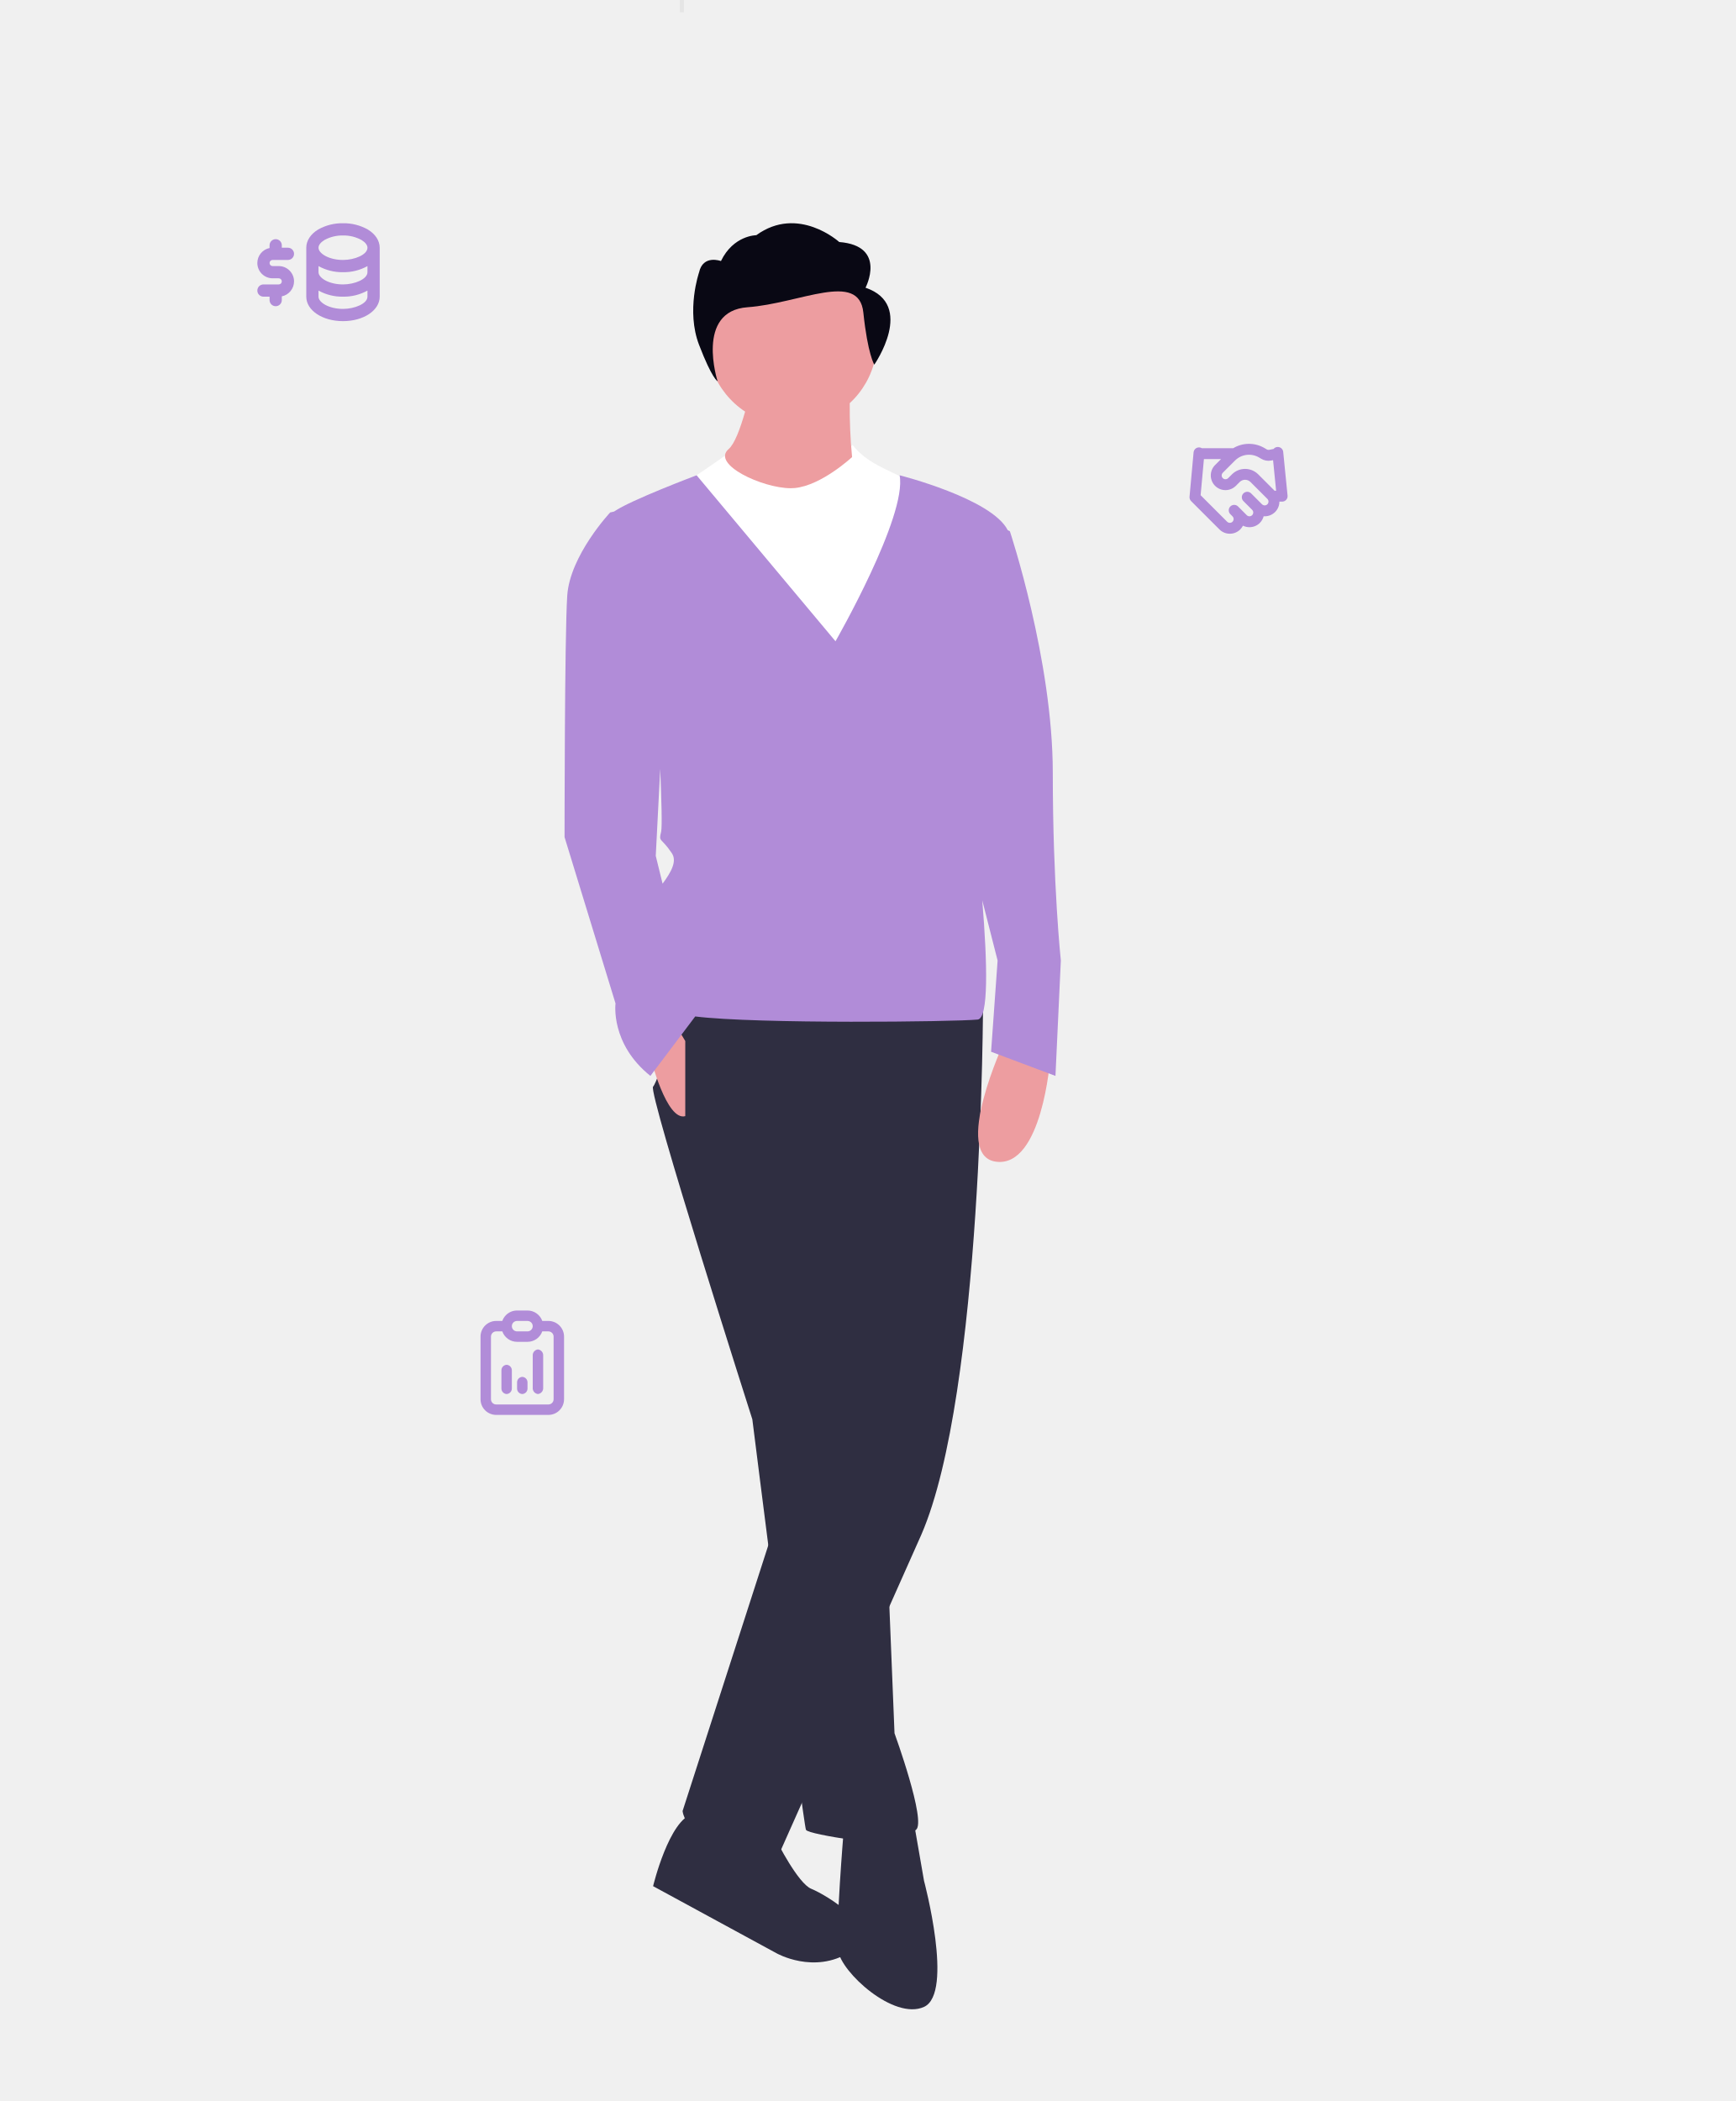
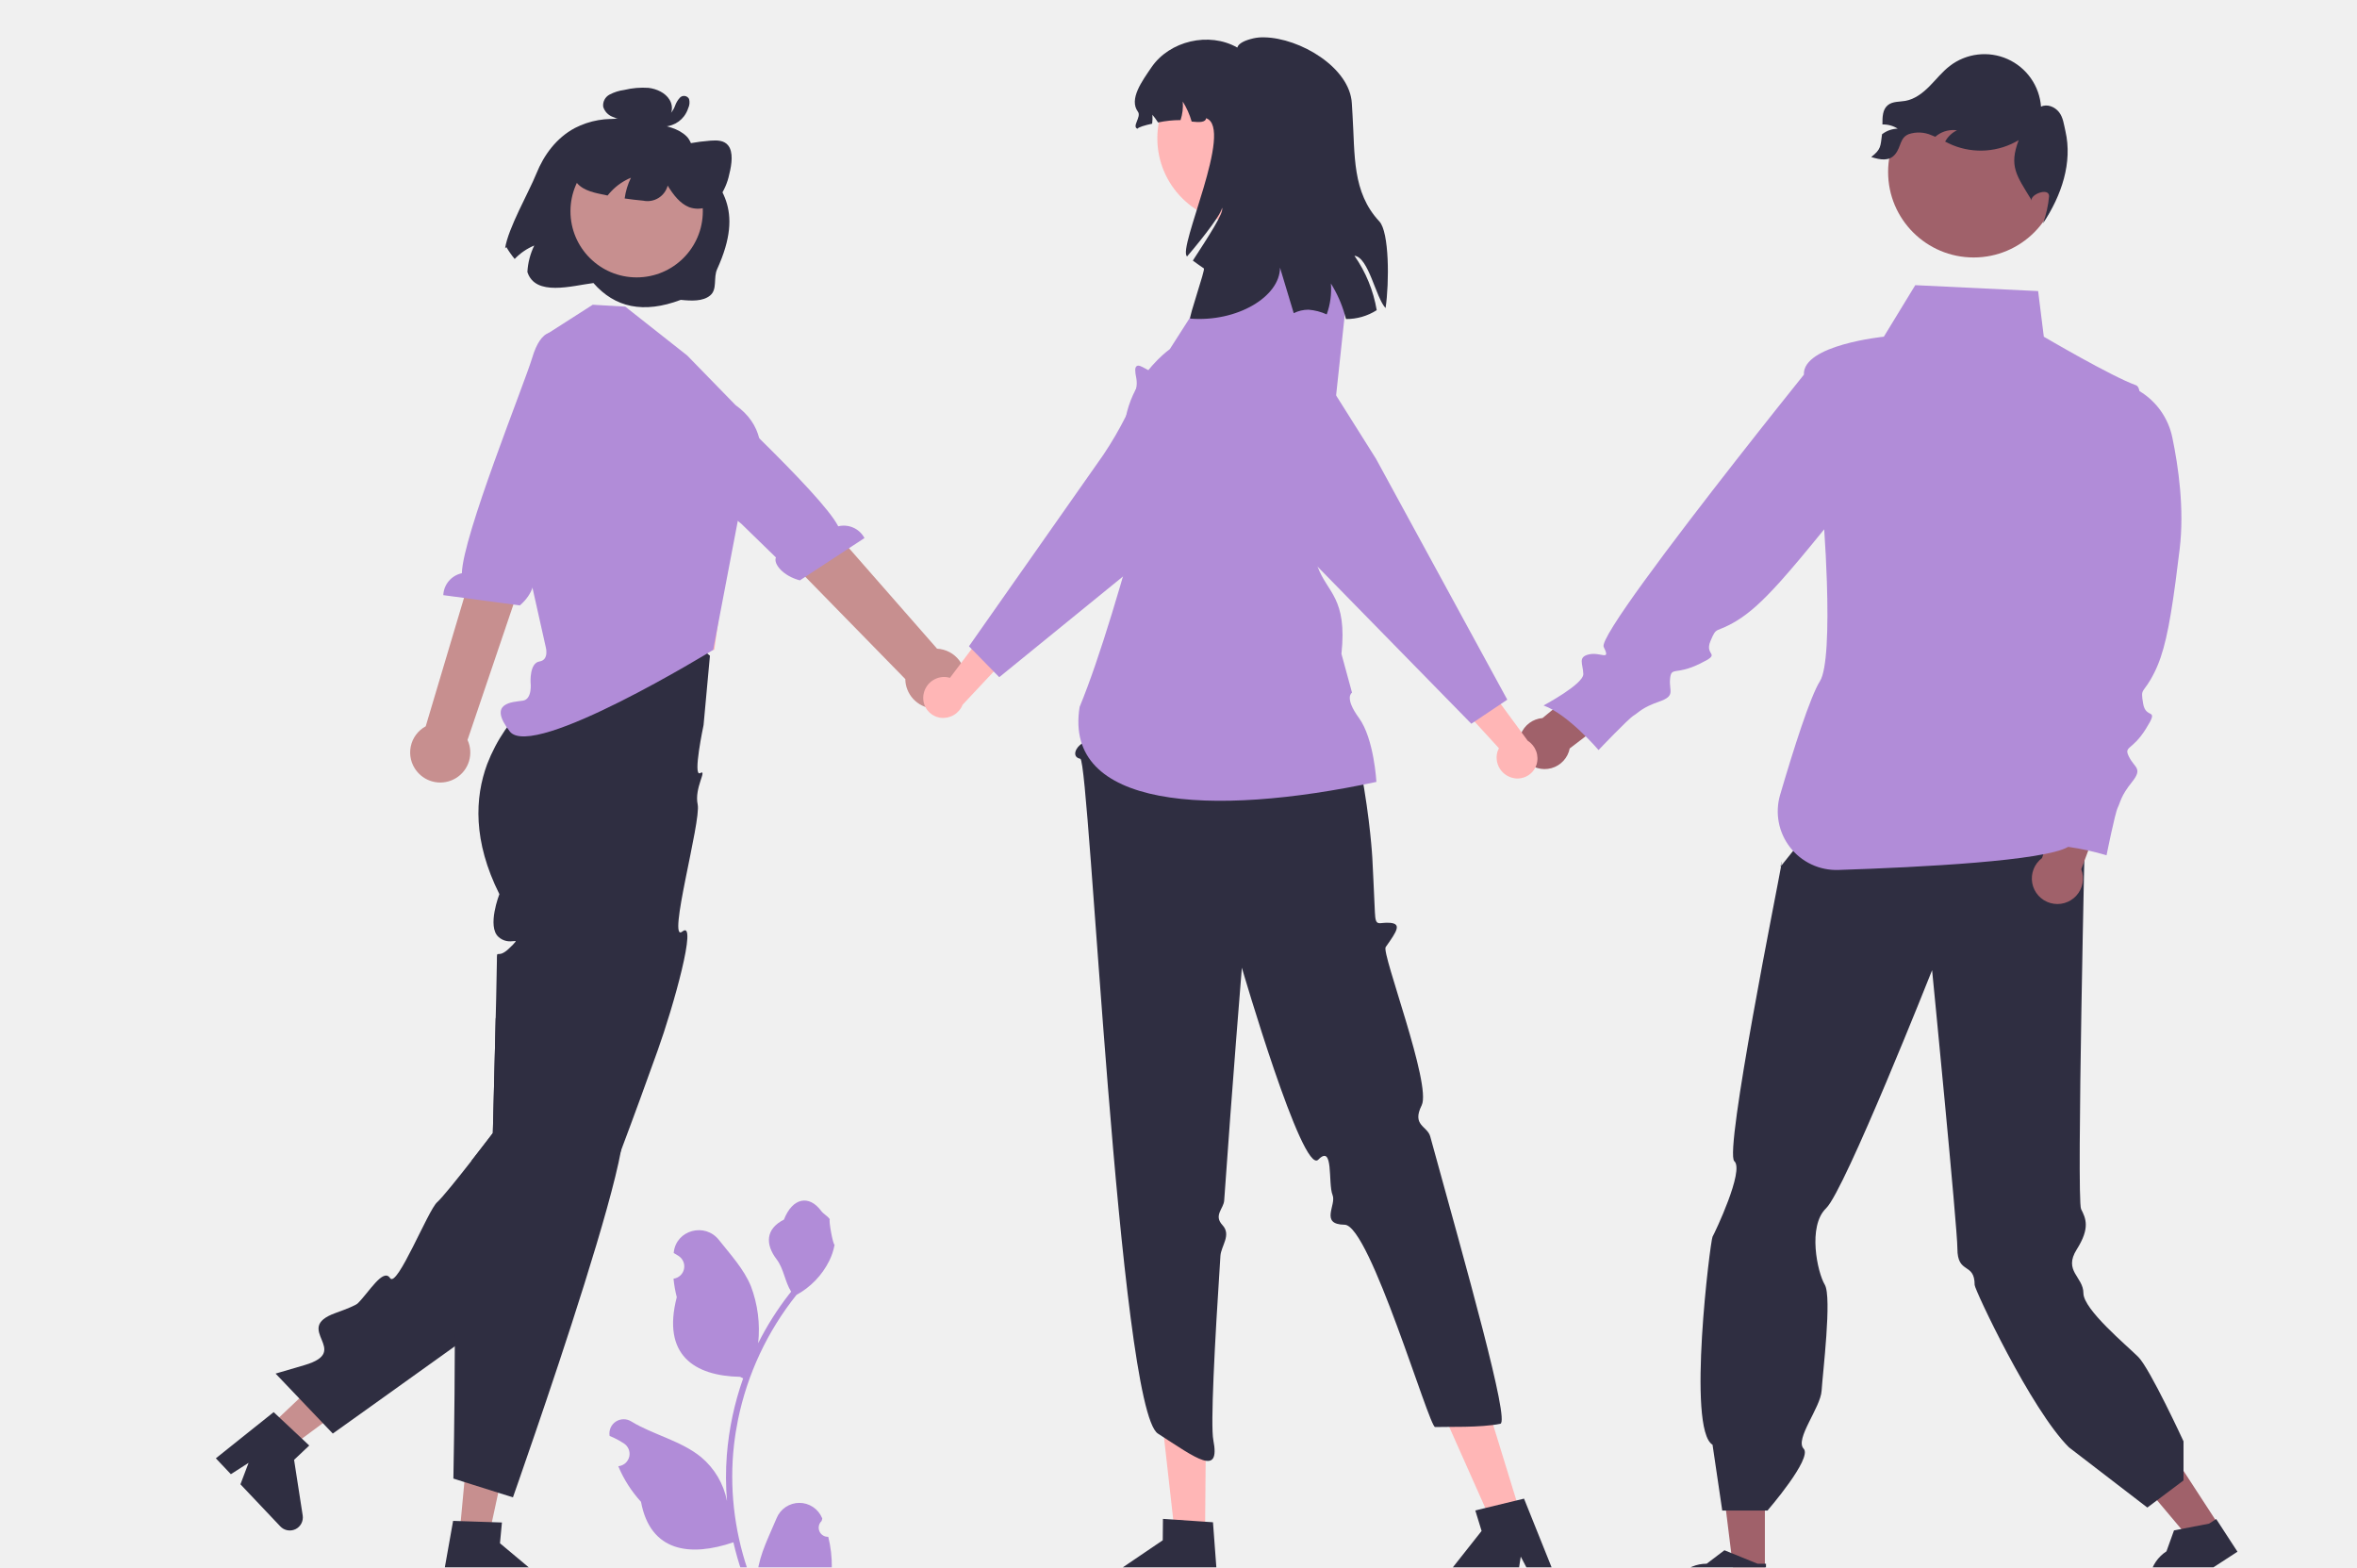
- <svg xmlns="http://www.w3.org/2000/svg" width="661" height="800" viewBox="0 0 661 800" fill="none">
-   <path d="M307.96 181.85L324.707 169.471C330.288 176.486 337.856 178.647 345.763 182.871C359.043 190.022 320.223 263.578 320.223 263.578L257.905 185.936C257.905 185.936 277.726 172.765 284.161 167.6L307.96 181.85Z" fill="white" />
-   <path d="M277.504 170.971C279.656 169.127 281.804 163.585 283.764 156.734C278.143 153.017 273.821 147.639 271.401 141.349C268.98 135.06 268.582 128.172 270.261 121.646C271.94 115.119 275.613 109.279 280.768 104.938C285.923 100.598 292.304 97.973 299.021 97.43C305.738 96.887 312.458 98.453 318.243 101.909C324.028 105.366 328.591 110.54 331.297 116.713C334.002 122.885 334.715 129.747 333.336 136.344C331.957 142.94 328.555 148.942 323.604 153.514C323.541 160.366 323.839 167.216 324.496 174.036C324.496 174.036 312.946 184.805 302.727 185.829C302.227 185.879 301.697 185.903 301.144 185.903C290.41 185.901 270.703 176.799 277.504 170.971Z" fill="#ED9DA0" />
-   <path d="M374.369 381.063C374.369 381.063 374.369 530.217 350.869 584.363L296.723 705.934C296.723 705.934 261.991 703.89 259.947 689.59L300.811 562.911L325.33 488.333L331.46 371.87L374.369 381.063Z" fill="#2F2E41" />
-   <path d="M340.657 385.149L331.462 447.467L337.591 584.367L340.656 659.967C340.656 659.967 352.915 693.681 348.829 696.746L340.656 702.874C340.656 702.874 307.965 698.787 306.942 696.745C305.919 694.703 286.51 540.435 286.51 540.435C286.51 540.435 246.667 415.803 248.71 413.761C250.753 411.719 259.947 381.07 259.947 381.07L340.657 385.149Z" fill="#2F2E41" />
-   <path d="M347.807 692.652L351.894 716.152C351.894 716.152 363.356 758.952 351.894 764.167C340.432 769.382 320.224 750.886 319.203 742.714C318.182 734.542 321.246 697.763 321.246 697.763L347.807 692.652Z" fill="#2F2E41" />
-   <path d="M247.69 402.516C247.69 402.516 253.819 427.035 260.971 424.991V396.391L257.906 391.283L247.69 402.516Z" fill="#ED9DA0" />
-   <path d="M295.706 700.826C295.706 700.826 303.879 717.171 308.987 719.215C314.095 721.259 337.356 734.622 323.687 743.265C310.018 751.908 295.71 743.733 295.71 743.733L248.717 718.193C248.717 718.193 254.846 692.653 264.041 690.609C273.236 688.565 295.706 700.826 295.706 700.826Z" fill="#2F2E41" />
-   <path d="M399.911 403.539C399.911 403.539 396.846 444.403 379.479 442.36C362.112 440.317 382.544 396.387 382.544 396.387L399.911 403.539Z" fill="#ED9DA0" />
-   <path d="M377.433 400.472L379.918 365.737L374.077 342.831C376.066 367.103 376.516 387.798 372.326 388.216C363.62 389.087 288.155 389.957 264.761 387.035L247.691 409.672C232.367 397.412 234.41 382.089 234.41 382.089L215 318.748C215 318.748 215 242.125 216.021 226.8C217.042 211.475 232.367 195.13 232.367 195.13L233.858 194.786C239.951 190.504 265.29 180.972 265.29 180.972L318.182 244.172C318.182 244.172 345.561 196.44 342.6 180.972C342.6 180.972 377.7 189.825 383.778 201.878L384.586 202.278C384.586 202.278 400.932 251.316 400.932 294.225C400.932 337.134 404 365.741 404 365.741L401.951 409.672L377.433 400.472ZM249.733 325.898L252.333 336.481C255.568 332.097 257.923 327.968 255.862 324.881C251.776 318.752 250.754 320.795 251.776 316.708C252.205 314.991 251.913 304.436 251.43 292.771L249.733 325.898Z" fill="#B18CD8" />
-   <path d="M329.618 109.553C329.618 109.553 337.96 93.606 319.608 92.153C319.608 92.153 303.963 77.961 288.016 89.558C288.016 89.558 279.316 89.558 274.561 99.401C274.561 99.401 267.72 96.806 266.216 103.75C266.216 103.75 261.21 118.25 266.216 131.295C271.222 144.34 273.281 145.17 273.281 145.17C273.281 145.17 264.659 118.438 284.681 116.988C304.703 115.538 327.108 103.026 328.781 118.973C330.454 134.92 332.96 138.849 332.96 138.849C332.96 138.849 348.805 116.077 329.618 109.553Z" fill="#090814" />
-   <path d="M116.64 112.963V94.323C116.64 91.644 118.297 89.114 121.183 87.382C124.062 85.765 127.319 84.944 130.62 85.003C133.921 84.944 137.179 85.765 140.057 87.382C142.945 89.114 144.6 91.644 144.6 94.323V112.963C144.6 118.189 138.459 122.283 130.62 122.283C122.781 122.283 116.64 118.189 116.64 112.963ZM121.3 112.963C121.3 115.163 125.286 117.623 130.62 117.623C135.02 117.623 139.94 115.63 139.94 112.963V110.644C137.092 112.224 133.877 113.024 130.62 112.963C127.363 113.024 124.148 112.224 121.3 110.644V112.963ZM121.3 103.643C121.3 105.843 125.286 108.303 130.62 108.303C135.02 108.303 139.94 106.31 139.94 103.643V101.324C137.092 102.904 133.877 103.704 130.62 103.643C127.363 103.704 124.148 102.904 121.3 101.324V103.643ZM123.581 91.378C122.132 92.248 121.3 93.321 121.3 94.323C121.3 96.523 125.286 98.983 130.62 98.983C135.02 98.983 139.94 96.99 139.94 94.323C139.94 93.323 139.108 92.248 137.659 91.378C135.502 90.203 133.076 89.612 130.62 89.663C128.164 89.612 125.738 90.203 123.581 91.378ZM102.66 114.269V112.963H100.33C99.712 112.963 99.119 112.718 98.682 112.281C98.245 111.844 98 111.251 98 110.633C98 110.015 98.245 109.422 98.682 108.985C99.119 108.548 99.712 108.303 100.33 108.303H106.156C106.465 108.303 106.761 108.179 106.979 107.961C107.197 107.742 107.32 107.446 107.32 107.137C107.32 106.828 107.197 106.532 106.979 106.314C106.761 106.095 106.465 105.972 106.156 105.972H103.826C102.281 105.97 100.8 105.356 99.708 104.264C98.616 103.172 98.002 101.691 98 100.146C98.001 98.804 98.466 97.503 99.314 96.463C100.163 95.424 101.345 94.709 102.66 94.439V93.397C102.66 92.779 102.905 92.186 103.342 91.75C103.779 91.313 104.372 91.067 104.99 91.067C105.608 91.067 106.201 91.313 106.638 91.75C107.075 92.186 107.32 92.779 107.32 93.397V94.322H109.65C110.268 94.322 110.86 94.567 111.297 95.004C111.734 95.441 111.98 96.034 111.98 96.652C111.98 97.27 111.734 97.863 111.297 98.3C110.86 98.737 110.268 98.982 109.65 98.982H103.826C103.517 98.982 103.221 99.105 103.002 99.323C102.783 99.541 102.66 99.837 102.66 100.146C102.66 100.455 102.783 100.752 103.002 100.97C103.221 101.189 103.517 101.312 103.826 101.312H106.156C107.7 101.314 109.18 101.928 110.272 103.02C111.364 104.112 111.978 105.592 111.98 107.136C111.978 108.478 111.513 109.779 110.665 110.819C109.816 111.859 108.635 112.574 107.32 112.845V114.268C107.32 114.886 107.075 115.479 106.638 115.916C106.201 116.353 105.608 116.598 104.99 116.598C104.684 116.598 104.381 116.538 104.098 116.421C103.815 116.305 103.558 116.133 103.341 115.917C103.125 115.7 102.953 115.444 102.836 115.161C102.719 114.878 102.658 114.575 102.658 114.269H102.66Z" fill="#B18CD8" />
-   <path d="M188.964 538.757C187.383 538.755 185.867 538.126 184.749 537.008C183.631 535.891 183.002 534.375 183 532.794V508.94C183.002 507.359 183.631 505.843 184.749 504.725C185.867 503.607 187.383 502.978 188.964 502.976H191.29C191.587 502.137 192.068 501.375 192.699 500.747C193.251 500.191 193.908 499.751 194.632 499.451C195.356 499.151 196.133 498.998 196.916 499H200.891C202.124 499.001 203.327 499.384 204.333 500.096C205.34 500.808 206.103 501.814 206.515 502.976H208.843C210.424 502.978 211.94 503.606 213.059 504.725C214.177 505.843 214.806 507.359 214.807 508.94V532.794C214.805 534.375 214.176 535.891 213.058 537.009C211.94 538.127 210.424 538.755 208.843 538.757H188.964ZM186.976 508.941V532.795C186.977 533.322 187.186 533.827 187.559 534.2C187.932 534.573 188.437 534.782 188.964 534.783H208.842C209.369 534.782 209.874 534.573 210.247 534.2C210.619 533.827 210.829 533.322 210.83 532.795V508.941C210.83 508.414 210.62 507.908 210.247 507.536C209.874 507.163 209.369 506.954 208.842 506.953H206.514C206.102 508.115 205.339 509.121 204.333 509.833C203.326 510.545 202.123 510.928 200.89 510.929H196.915C195.682 510.928 194.479 510.545 193.473 509.833C192.466 509.121 191.704 508.115 191.292 506.953H188.963C188.436 506.954 187.931 507.163 187.559 507.536C187.186 507.908 186.977 508.414 186.976 508.941ZM195.509 503.559C195.324 503.743 195.177 503.962 195.078 504.204C194.978 504.445 194.927 504.704 194.928 504.965C194.928 505.492 195.138 505.997 195.511 506.37C195.883 506.743 196.389 506.952 196.916 506.953H200.891C201.418 506.952 201.923 506.743 202.296 506.37C202.669 505.997 202.878 505.492 202.879 504.965C202.878 504.438 202.669 503.933 202.296 503.56C201.923 503.187 201.418 502.977 200.891 502.977H196.916C196.655 502.976 196.396 503.027 196.154 503.127C195.913 503.227 195.693 503.374 195.509 503.559ZM202.879 528.38V516.247C202.827 515.663 203.006 515.082 203.377 514.628C203.749 514.174 204.284 513.885 204.867 513.821C205.45 513.884 205.985 514.174 206.357 514.628C206.729 515.081 206.907 515.663 206.855 516.247V528.379C206.907 528.963 206.729 529.545 206.357 529.999C205.985 530.452 205.45 530.742 204.867 530.806C204.283 530.742 203.749 530.452 203.377 529.999C203.005 529.545 202.826 528.963 202.878 528.379L202.879 528.38ZM196.916 528.629V526.452C196.892 525.9 197.087 525.361 197.459 524.953C197.832 524.544 198.351 524.3 198.903 524.274C199.455 524.3 199.974 524.544 200.347 524.952C200.719 525.361 200.915 525.9 200.891 526.452V528.629C200.915 529.181 200.719 529.72 200.347 530.129C199.974 530.537 199.455 530.781 198.903 530.807C198.351 530.781 197.832 530.537 197.459 530.128C197.087 529.72 196.892 529.181 196.916 528.629ZM190.952 528.579V521.896C190.922 521.338 191.114 520.79 191.487 520.373C191.859 519.955 192.382 519.703 192.94 519.669C193.498 519.702 194.021 519.955 194.393 520.372C194.766 520.79 194.958 521.337 194.928 521.896V528.579C194.958 529.138 194.766 529.685 194.394 530.103C194.021 530.52 193.498 530.774 192.94 530.807C192.382 530.773 191.859 530.52 191.487 530.103C191.114 529.685 190.922 529.138 190.952 528.579Z" fill="#B18CD8" />
-   <path d="M464.399 201.592L453.609 190.802C453.393 190.587 453.228 190.327 453.124 190.041C453.02 189.755 452.981 189.449 453.009 189.146L454.552 172.239C454.576 171.967 454.654 171.703 454.781 171.462C454.907 171.221 455.08 171.007 455.289 170.833C455.499 170.658 455.741 170.527 456.001 170.446C456.261 170.365 456.534 170.337 456.805 170.362C457.125 170.39 457.433 170.493 457.705 170.662H469.644C471.458 169.574 473.532 169 475.647 169C477.761 169 479.836 169.574 481.65 170.662L482.427 171.125L482.437 171.131C482.702 171.29 483.016 171.346 483.32 171.287L485.013 170.946C485.36 170.524 485.861 170.257 486.406 170.204C486.677 170.176 486.951 170.202 487.213 170.28C487.474 170.359 487.718 170.488 487.929 170.66C488.14 170.833 488.316 171.045 488.445 171.285C488.574 171.526 488.655 171.789 488.682 172.061L490.342 188.723C490.371 189.011 490.339 189.303 490.249 189.578C490.158 189.854 490.011 190.107 489.817 190.323C489.622 190.537 489.384 190.709 489.119 190.826C488.855 190.944 488.568 191.005 488.279 191.005H487.232C487.232 191.739 487.088 192.465 486.807 193.144C486.527 193.822 486.115 194.438 485.596 194.957C485.076 195.476 484.459 195.889 483.78 196.169C483.101 196.45 482.373 196.594 481.639 196.593C481.505 196.593 481.372 196.588 481.239 196.579C480.988 197.535 480.487 198.408 479.786 199.106C479.267 199.626 478.65 200.039 477.971 200.319C477.292 200.6 476.564 200.744 475.829 200.742C474.97 200.743 474.122 200.546 473.351 200.167C473.084 200.696 472.735 201.178 472.316 201.595C471.796 202.115 471.179 202.528 470.5 202.808C469.821 203.089 469.094 203.233 468.359 203.231C467.623 203.233 466.894 203.089 466.215 202.807C465.535 202.526 464.918 202.112 464.399 201.592ZM457.231 188.556L467.33 198.656C467.602 198.927 467.97 199.079 468.353 199.079C468.737 199.079 469.105 198.927 469.377 198.656C469.648 198.384 469.8 198.016 469.8 197.633C469.8 197.25 469.648 196.882 469.377 196.611L469.358 196.591L468.547 195.781C468.158 195.391 467.939 194.863 467.939 194.313C467.939 193.763 468.158 193.235 468.547 192.845C468.739 192.653 468.968 192.5 469.22 192.395C469.471 192.291 469.741 192.237 470.014 192.237C470.287 192.237 470.557 192.291 470.808 192.395C471.06 192.5 471.289 192.653 471.482 192.845L474.802 196.166C475.073 196.437 475.441 196.589 475.825 196.589C476.208 196.589 476.576 196.437 476.847 196.166C477.118 195.894 477.27 195.526 477.27 195.143C477.27 194.76 477.118 194.392 476.847 194.121L473.527 190.8C473.334 190.607 473.181 190.378 473.076 190.126C472.972 189.875 472.919 189.605 472.919 189.333C472.919 189.06 472.972 188.79 473.076 188.539C473.181 188.287 473.334 188.058 473.527 187.865C473.719 187.673 473.948 187.52 474.2 187.415C474.451 187.311 474.721 187.257 474.994 187.257C475.267 187.257 475.537 187.311 475.788 187.415C476.04 187.52 476.269 187.673 476.462 187.865L479.762 191.166L479.782 191.185L479.801 191.204L480.613 192.015C480.884 192.286 481.251 192.438 481.635 192.438C482.018 192.438 482.385 192.286 482.657 192.015C482.928 191.743 483.08 191.375 483.08 190.991C483.08 190.608 482.928 190.24 482.657 189.969L476.218 183.529C475.672 182.986 474.934 182.681 474.164 182.681C473.395 182.681 472.657 182.986 472.112 183.529L470.653 184.989C469.603 186.037 468.179 186.626 466.696 186.626C465.212 186.626 463.789 186.037 462.739 184.989C461.69 183.939 461.101 182.515 461.101 181.031C461.101 179.548 461.69 178.124 462.739 177.074L465.007 174.807H458.486L457.231 188.556ZM485.983 186.855L484.824 175.218L484.136 175.356H484.128C482.815 175.616 481.452 175.377 480.305 174.688L479.529 174.224C478.089 173.361 476.403 173.004 474.738 173.209C473.072 173.414 471.523 174.169 470.336 175.354L465.674 180.018C465.539 180.152 465.433 180.311 465.36 180.487C465.288 180.662 465.25 180.85 465.25 181.04C465.25 181.23 465.288 181.418 465.36 181.594C465.433 181.769 465.539 181.928 465.674 182.062C465.945 182.333 466.312 182.486 466.696 182.486C467.079 182.486 467.446 182.333 467.718 182.062L469.18 180.603C470.504 179.283 472.296 178.542 474.165 178.542C476.034 178.542 477.828 179.283 479.152 180.603L485.405 186.856L485.983 186.855Z" fill="#B18CD8" />
-   <path d="M260.469 0H258.916V4.66H260.469V0Z" fill="#E5E5E5" />
+ <svg xmlns="http://www.w3.org/2000/svg" width="188" height="125" viewBox="0 0 188 125" fill="none">
+   <g clip-path="url(#clip0_186_149)">
+     <path d="M176.959 121.606L174.848 122.977L168.547 115.493L171.663 113.469L176.959 121.606Z" fill="#A0616A" />
+     <path d="M178.466 123.758L171.972 127.976L171.919 127.894C171.483 127.224 171.332 126.409 171.497 125.628C171.663 124.846 172.133 124.163 172.803 123.727L173.404 122.058L176.202 121.519L176.769 121.151L178.466 123.758Z" fill="#2F2E41" />
+     <path d="M140.771 125.2L138.253 125.2L137.055 115.494L140.772 115.494L140.771 125.2Z" fill="#A0616A" />
+     <path d="M140.86 127.825L133.115 127.825V127.727C133.115 126.928 133.433 126.162 133.998 125.597C134.563 125.032 135.33 124.715 136.13 124.715L137.545 123.643L140.184 124.715H140.86L140.86 127.825Z" fill="#2F2E41" />
+     <path d="M166.843 65.829L144.256 66.326L142.018 69.121C142.018 69.121 142.211 68.136 142.039 69.218C141.867 70.301 137.509 91.887 138.333 92.611C139.157 93.335 136.771 98.333 136.596 98.638C136.421 98.943 134.532 113.989 136.596 115.226L137.371 120.477H140.978C140.978 120.477 144.591 116.3 143.864 115.543C143.137 114.785 145.217 112.267 145.296 110.917C145.376 109.567 146.135 103.442 145.547 102.46C144.958 101.478 144.163 97.793 145.656 96.364C147.148 94.936 154.109 77.379 154.109 77.379C154.109 77.379 156.132 97.961 156.127 99.577C156.121 101.679 157.503 100.639 157.503 102.484C157.503 102.857 162.001 112.438 165.024 115.433L171.277 120.237L174.162 118.075V114.952C174.162 114.952 171.488 109.158 170.555 108.226C169.622 107.294 166.178 104.441 166.178 103.136C166.178 101.832 164.556 101.377 165.647 99.647C166.738 97.918 166.364 97.172 165.991 96.427C165.618 95.681 166.326 65.134 166.326 65.134L166.843 65.829Z" fill="#2F2E41" />
+     <path d="M157.425 20.535C161.194 20.535 164.25 17.482 164.25 13.717C164.25 9.951 161.194 6.898 157.425 6.898C153.655 6.898 150.6 9.951 150.6 13.717C150.6 17.482 153.655 20.535 157.425 20.535Z" fill="#A0616A" />
+     <path d="M162.877 68.435L164.798 62.658L168.255 63.294L166.007 69.33C166.143 69.684 166.179 70.068 166.108 70.441C166.038 70.814 165.865 71.159 165.609 71.439C165.353 71.719 165.024 71.922 164.659 72.025C164.294 72.128 163.907 72.128 163.542 72.023C163.177 71.919 162.849 71.715 162.594 71.435C162.338 71.154 162.167 70.808 162.098 70.435C162.028 70.062 162.065 69.678 162.203 69.324C162.34 68.971 162.574 68.663 162.877 68.435Z" fill="#A0616A" />
+     <path d="M123.033 57.27L127.74 53.403L130.326 55.782L125.204 59.693C125.131 60.065 124.956 60.409 124.697 60.687C124.439 60.965 124.109 61.165 123.743 61.266C123.377 61.366 122.99 61.363 122.626 61.256C122.262 61.149 121.935 60.943 121.682 60.66C121.429 60.378 121.26 60.03 121.193 59.657C121.127 59.284 121.166 58.899 121.306 58.547C121.447 58.195 121.683 57.889 121.988 57.663C122.293 57.437 122.655 57.301 123.033 57.27Z" fill="#A0616A" />
+     <path d="M149.253 12.524C149.989 12.752 150.698 12.887 151.177 12.284C151.655 11.681 151.53 10.991 152.242 10.7C152.837 10.501 153.485 10.531 154.06 10.785C154.163 10.823 154.264 10.866 154.363 10.909C154.418 10.861 154.473 10.816 154.533 10.773C154.986 10.451 155.544 10.315 156.094 10.393C155.692 10.587 155.362 10.902 155.149 11.294C155.346 11.392 155.546 11.491 155.748 11.575C156.597 11.922 157.515 12.066 158.429 11.997C159.344 11.928 160.23 11.647 161.016 11.176C160.228 13.252 160.841 13.992 161.997 15.887L162.043 15.998C161.928 15.5 163.44 14.926 163.44 15.647C163.374 16.385 163.212 17.112 162.959 17.809C164.443 15.577 165.318 12.966 164.744 10.46C164.621 9.934 164.566 9.37 164.231 8.942C163.897 8.517 163.282 8.267 162.796 8.507C162.736 7.692 162.456 6.909 161.985 6.241C161.515 5.572 160.873 5.044 160.126 4.711C159.379 4.378 158.556 4.254 157.744 4.352C156.932 4.449 156.161 4.764 155.515 5.264C154.913 5.728 154.44 6.336 153.903 6.876C153.367 7.417 152.732 7.909 151.982 8.044C151.506 8.128 150.97 8.077 150.59 8.377C150.15 8.726 150.145 9.338 150.147 9.927C150.578 9.915 151.002 10.031 151.366 10.261C150.921 10.272 150.49 10.423 150.135 10.693C150.128 10.697 150.122 10.702 150.116 10.708C149.986 11.697 150.039 11.906 149.253 12.524Z" fill="#2F2E41" />
+     <path d="M173.266 34.873C173.107 34.113 172.792 33.393 172.342 32.76C171.892 32.126 171.316 31.592 170.649 31.192C170.6 30.937 170.511 30.774 170.376 30.726C168.436 30.037 163.02 26.854 163.02 26.854L162.566 23.215L152.766 22.744L150.259 26.854C150.259 26.854 143.763 27.506 143.883 29.882C142.31 31.842 135.307 40.601 131.11 46.394C129.104 49.162 127.738 51.254 127.914 51.6C128.504 52.767 127.674 51.98 126.746 52.19C125.818 52.401 126.268 52.949 126.289 53.757C126.31 54.565 123.117 56.265 123.117 56.265C125.065 56.961 127.505 59.821 127.505 59.821C127.505 59.821 129.869 57.334 130.298 57.074C130.727 56.814 130.966 56.434 132.323 55.964C133.68 55.493 133.111 55.134 133.209 54.137C133.308 53.139 133.638 53.877 135.544 52.956C137.45 52.036 135.903 52.387 136.43 51.13C136.958 49.872 136.789 50.561 138.505 49.521C139.537 48.896 140.561 47.978 141.987 46.394C142.933 45.342 144.055 43.998 145.475 42.249C145.485 42.237 145.494 42.225 145.503 42.213C145.599 43.631 145.672 45.049 145.716 46.394C145.84 50.215 145.722 53.437 145.165 54.324C144.384 55.569 143.061 59.737 141.986 63.396C141.777 64.106 141.741 64.854 141.878 65.581C142.016 66.307 142.324 66.991 142.778 67.576C143.231 68.16 143.817 68.629 144.487 68.943C145.156 69.258 145.891 69.409 146.631 69.385C153.301 69.165 163.062 68.657 164.964 67.542C165.999 67.689 167.021 67.914 168.023 68.213C168.023 68.213 168.696 64.851 168.92 64.402C169.144 63.954 169.144 63.506 170.042 62.385C170.94 61.264 170.266 61.264 169.818 60.367C169.369 59.47 170.042 59.919 171.164 58.125C172.286 56.332 171.164 57.453 170.94 56.108C170.715 54.763 170.94 55.435 171.837 53.642C172.581 52.156 173.017 50.206 173.527 46.394C173.633 45.605 173.741 44.739 173.857 43.778C174.238 40.605 173.756 37.216 173.266 34.873Z" fill="#B18CD8" />
+     <path d="M66.065 122.57C65.915 122.577 65.767 122.538 65.641 122.458C65.514 122.378 65.415 122.261 65.358 122.123C65.3 121.985 65.286 121.832 65.318 121.686C65.35 121.54 65.426 121.407 65.536 121.306L65.586 121.107C65.579 121.091 65.572 121.075 65.566 121.059C65.415 120.704 65.162 120.4 64.84 120.188C64.517 119.975 64.139 119.862 63.752 119.864C63.366 119.865 62.989 119.981 62.667 120.196C62.346 120.411 62.096 120.716 61.948 121.073C61.357 122.496 60.603 123.922 60.418 125.427C60.336 126.093 60.371 126.767 60.52 127.421C59.13 124.392 58.408 121.101 58.404 117.77C58.404 116.934 58.45 116.098 58.543 115.267C58.62 114.586 58.727 113.91 58.863 113.239C59.608 109.596 61.207 106.182 63.529 103.276C64.653 102.663 65.562 101.721 66.134 100.577C66.341 100.165 66.487 99.726 66.568 99.273C66.441 99.289 66.09 97.36 66.186 97.242C66.009 96.974 65.693 96.841 65.5 96.579C64.54 95.28 63.218 95.507 62.528 97.273C61.053 98.016 61.039 99.25 61.943 100.435C62.519 101.19 62.598 102.211 63.103 103.019C63.051 103.085 62.997 103.149 62.945 103.216C61.995 104.436 61.167 105.746 60.473 107.128C60.642 105.58 60.441 104.014 59.886 102.56C59.323 101.204 58.269 100.062 57.34 98.89C56.225 97.482 53.938 98.096 53.741 99.881C53.739 99.898 53.737 99.916 53.736 99.933C53.873 100.011 54.008 100.093 54.141 100.18C54.306 100.291 54.435 100.449 54.51 100.635C54.584 100.82 54.601 101.023 54.557 101.217C54.514 101.412 54.413 101.589 54.268 101.725C54.122 101.862 53.938 101.951 53.741 101.981L53.721 101.984C53.77 102.481 53.857 102.973 53.981 103.457C52.789 108.059 55.361 109.735 59.033 109.811C59.115 109.852 59.194 109.894 59.275 109.933C58.577 111.907 58.14 113.963 57.974 116.05C57.879 117.281 57.885 118.518 57.99 119.748L57.984 119.705C57.718 118.337 56.987 117.102 55.916 116.21C54.324 114.904 52.076 114.423 50.359 113.373C50.176 113.256 49.964 113.194 49.747 113.193C49.531 113.193 49.318 113.254 49.135 113.37C48.952 113.486 48.806 113.652 48.714 113.849C48.623 114.045 48.589 114.263 48.618 114.478C48.62 114.494 48.622 114.509 48.625 114.524C48.88 114.628 49.13 114.748 49.371 114.883C49.509 114.961 49.644 115.044 49.776 115.131C49.942 115.242 50.07 115.4 50.145 115.585C50.219 115.77 50.236 115.973 50.193 116.168C50.149 116.362 50.048 116.539 49.903 116.676C49.757 116.812 49.574 116.901 49.376 116.932L49.356 116.935C49.342 116.937 49.329 116.939 49.315 116.941C49.752 117.984 50.366 118.944 51.129 119.78C51.874 123.797 55.073 124.178 58.495 123.008H58.497C58.873 124.638 59.417 126.225 60.121 127.743H65.919C65.94 127.678 65.959 127.612 65.978 127.547C65.441 127.581 64.902 127.549 64.373 127.452C64.803 126.925 65.234 126.393 65.664 125.866C65.674 125.856 65.683 125.845 65.691 125.834C65.909 125.564 66.129 125.297 66.348 125.027L66.348 125.026C66.359 124.199 66.264 123.373 66.065 122.57Z" fill="#B18CD8" />
+     <path d="M21.461 113.808L23.061 115.497L30.491 109.998L28.129 107.505L21.461 113.808Z" fill="#C78F8F" />
+     <path d="M24.083 114.742L22.272 113.042L21.827 112.626L17.216 116.309L18.415 117.576L19.827 116.671L19.179 118.382L22.359 121.74C22.511 121.901 22.711 122.01 22.93 122.049C23.148 122.089 23.373 122.057 23.573 121.96C23.772 121.863 23.935 121.704 24.037 121.508C24.14 121.311 24.177 121.087 24.144 120.868L23.457 116.432L24.667 115.289L24.083 114.742Z" fill="#2F2E41" />
+     <path d="M56.626 52.296L56.118 57.829C56.118 57.829 55.233 61.997 55.846 61.659C56.459 61.321 55.36 62.842 55.649 64.161C55.939 65.479 53.176 75.313 54.428 74.294C55.679 73.275 53.704 80.313 52.456 83.785C52.073 84.858 51.681 85.944 51.285 87.023C51.207 87.241 51.129 87.457 51.049 87.675C50.536 89.078 50.024 90.461 49.532 91.765C49.462 91.947 49.394 92.129 49.327 92.308C49.324 92.314 49.324 92.319 49.321 92.319C47.703 96.573 46.317 99.92 45.763 100.474C45.474 100.762 40.893 104.068 36.276 107.378C31.43 110.853 26.545 114.335 26.545 114.335L21.982 109.553C21.982 109.553 22.091 109.522 22.297 109.46C22.677 109.351 23.379 109.145 24.3 108.873C28.139 107.742 23.262 105.983 26.748 104.725C27.731 104.372 28.387 104.096 28.535 103.951C29.401 103.106 30.564 101.092 31.113 101.937C31.661 102.781 34.151 96.505 34.869 95.884C35.254 95.549 36.51 93.982 37.587 92.605C38.513 91.42 39.309 90.372 39.309 90.372C39.309 90.372 39.325 89.811 39.348 88.917C39.382 87.594 39.431 85.539 39.483 83.481C39.481 83.478 39.481 83.478 39.483 83.478C39.502 82.704 39.52 81.929 39.538 81.194C39.551 80.625 39.564 80.076 39.577 79.57C39.611 78.052 39.634 76.903 39.634 76.617C39.634 75.679 39.634 76.409 40.376 75.843C40.486 75.756 40.591 75.662 40.69 75.562C40.849 75.42 40.995 75.264 41.127 75.097C41.182 74.98 40.841 75.139 40.399 75.05C40.16 75.002 39.938 74.889 39.759 74.723C38.828 73.886 39.832 71.314 39.832 71.314C37.715 67.083 37.868 63.614 38.859 60.939C39.6 59.02 40.776 57.299 42.295 55.911C42.873 55.361 43.503 54.867 44.176 54.437L44.241 54.087L44.956 50.217C45.337 50.008 45.733 49.829 46.14 49.679C47.411 49.224 48.774 49.088 50.109 49.284C51.437 49.476 52.722 49.892 53.91 50.514C54.881 51.001 55.792 51.599 56.626 52.296Z" fill="#2F2E41" />
+     <path d="M36.647 122.428L38.965 122.643L40.918 113.614L37.497 113.297L36.647 122.428Z" fill="#C78F8F" />
+     <path d="M43.323 125.967L39.879 123.085L40.035 121.427L39.234 121.401L36.752 121.32H36.749L36.141 121.299L35.108 127.105L36.848 127.266L37.309 125.655L37.951 127.37L38.872 127.456L42.558 127.799C42.589 127.801 42.623 127.804 42.654 127.804C42.801 127.804 42.946 127.773 43.08 127.713C43.213 127.653 43.333 127.566 43.43 127.456C43.58 127.291 43.673 127.081 43.692 126.858C43.708 126.691 43.682 126.522 43.617 126.367C43.553 126.212 43.452 126.074 43.323 125.967Z" fill="#2F2E41" />
+     <path d="M49.532 91.765C48.65 96.56 44.917 107.802 42.66 114.382C41.632 117.388 40.914 119.423 40.914 119.423L39.743 119.054H39.741L37.761 118.43L37.041 118.202H37.038L36.164 117.924C36.164 117.924 36.266 112.555 36.276 107.378C36.284 105.208 36.273 103.07 36.232 101.375C36.185 99.528 36.104 98.205 35.972 97.942C35.423 96.866 36.341 96.752 37.311 96.482C38.284 96.209 37.525 95.798 37.147 94.925C36.893 94.343 37.395 93.566 37.751 93.124C37.849 93 37.954 92.881 38.066 92.768C38.066 92.768 37.894 92.709 37.587 92.605C38.513 91.419 39.309 90.372 39.309 90.372C39.309 90.372 39.325 89.811 39.348 88.917C39.382 87.594 39.431 85.539 39.483 83.481C39.481 83.478 39.481 83.478 39.483 83.478C39.502 82.703 39.52 81.929 39.538 81.194C41.026 82.335 42.472 83.452 43.783 84.486C43.785 84.487 43.786 84.489 43.787 84.491C43.788 84.493 43.788 84.495 43.788 84.497C46.938 86.984 49.303 88.979 49.636 89.614C49.787 89.899 49.735 90.663 49.532 91.765Z" fill="#2F2E41" />
+     <path d="M43.643 42.944L44.13 47.461L43.844 53.384L56.976 51.825L58.21 42.944L56.638 42.959L43.643 42.944Z" fill="#FFB6B6" />
+     <path d="M54.814 28.354L49.871 24.456L47.277 24.305L43.427 26.769L42.484 31.573L40.255 36.983L43.525 51.583C43.525 51.583 43.832 52.631 43.028 52.757C42.224 52.883 42.321 54.427 42.321 54.427C42.321 54.427 42.484 55.766 41.704 55.883C40.924 56.001 38.843 56.001 40.664 58.34C42.484 60.679 56.886 51.833 56.886 51.833L58.978 40.868C58.978 40.868 63.035 35.425 58.666 32.307L54.814 28.354Z" fill="#B18CD8" />
+     <path d="M33.238 61.503C33.02 61.231 32.864 60.916 32.782 60.577C32.7 60.239 32.693 59.887 32.761 59.546C32.83 59.205 32.972 58.883 33.179 58.603C33.385 58.323 33.651 58.092 33.957 57.925L40.173 37.082L44.061 39.037L37.291 59.015C37.536 59.547 37.579 60.15 37.409 60.711C37.239 61.272 36.87 61.751 36.37 62.057C35.871 62.364 35.276 62.477 34.699 62.375C34.121 62.273 33.602 61.962 33.238 61.503Z" fill="#C78F8F" />
+     <path d="M44.32 26.576C44.32 26.576 43.209 25.986 42.449 28.539C41.84 30.583 36.903 42.758 36.84 45.718C36.433 45.804 36.067 46.022 35.799 46.339C35.531 46.656 35.375 47.053 35.358 47.467L41.463 48.285C42.529 47.386 42.809 46.172 42.397 45.811L43.722 42.195L49.252 30.688L45.131 26.988L44.32 26.576Z" fill="#B18CD8" />
+     <path d="M76.94 54.652C77.019 54.313 77.022 53.961 76.95 53.62C76.878 53.28 76.732 52.96 76.523 52.682C76.313 52.404 76.045 52.175 75.738 52.012C75.43 51.848 75.091 51.755 74.743 51.736L60.482 35.465L57.457 39.071L72.209 54.16C72.217 54.745 72.44 55.307 72.836 55.74C73.232 56.172 73.772 56.444 74.356 56.505C74.939 56.566 75.524 56.41 76 56.069C76.477 55.727 76.811 55.223 76.94 54.652Z" fill="#C78F8F" />
+     <path d="M51.829 27.948C51.829 27.948 52.576 26.936 54.366 28.909C55.799 30.489 65.521 39.333 66.859 41.975C67.263 41.877 67.688 41.916 68.067 42.086C68.446 42.255 68.757 42.546 68.953 42.913L63.802 46.287C62.451 45.937 61.673 44.963 61.889 44.46L59.129 41.772L49.162 33.786L51.276 28.669L51.829 27.948Z" fill="#B18CD8" />
+     <path d="M120.501 61.997C120.089 61.855 119.749 61.558 119.553 61.17C119.358 60.781 119.321 60.331 119.452 59.916C119.48 59.833 119.515 59.751 119.556 59.673L115.618 55.375L117.098 52.611L121.856 59.081C122.167 59.278 122.404 59.572 122.531 59.917C122.657 60.263 122.666 60.641 122.555 60.991C122.49 61.19 122.386 61.375 122.25 61.533C122.113 61.693 121.947 61.823 121.76 61.918C121.573 62.013 121.369 62.069 121.16 62.086C120.952 62.102 120.741 62.077 120.542 62.011C120.528 62.007 120.515 62.002 120.501 61.997Z" fill="#FFB6B6" />
+     <path d="M95.249 29.352C95.119 29.959 95.106 30.584 95.209 31.197C95.236 31.37 95.273 31.541 95.321 31.71C95.498 32.34 95.665 32.922 95.827 33.446C95.922 33.771 96.02 34.078 96.113 34.363C96.652 36.026 97.073 36.967 97.371 37.165C97.516 37.262 97.661 37.35 97.802 37.437C98.524 37.878 99.047 38.198 98.697 39.013C98.647 39.129 98.586 39.241 98.517 39.348C98.401 39.527 98.273 39.697 98.133 39.859C98.054 39.95 97.981 40.046 97.914 40.147C97.827 40.276 97.789 40.385 97.836 40.483C97.895 40.604 98.059 40.664 98.411 40.681C98.467 40.683 98.531 40.687 98.6 40.687C98.622 40.688 98.645 40.687 98.671 40.687C98.716 40.688 98.768 40.688 98.82 40.686C99.255 40.678 99.817 40.907 100.418 41.256C102.191 42.288 104.282 44.366 104.307 44.392L117.357 57.723L117.611 57.553L118.215 57.147L118.424 57.008L118.663 56.848L119.701 56.154L120.225 55.804L116.859 49.63L116.493 48.958L116.178 48.379L109.752 36.589L107.2 32.536L106.63 31.633L104.203 27.782C103.86 27.237 103.413 26.765 102.888 26.393C102.363 26.02 101.769 25.755 101.141 25.612C100.513 25.468 99.863 25.45 99.228 25.558C98.593 25.666 97.985 25.898 97.439 26.24C97.403 26.263 97.366 26.287 97.33 26.311C96.268 27.017 95.522 28.107 95.249 29.352Z" fill="#B18CD8" />
+     <path d="M96.116 122.51L93.725 122.49L92.666 113.062L96.195 113.092L96.116 122.51Z" fill="#FFB6B6" />
+     <path d="M96.75 121.409L96.126 121.367L93.579 121.193L92.76 121.138L92.744 122.846L88.925 125.434C88.737 125.562 88.594 125.747 88.518 125.962C88.442 126.176 88.437 126.41 88.503 126.628C88.569 126.846 88.704 127.037 88.886 127.173C89.069 127.31 89.29 127.384 89.518 127.386L94.271 127.425L95.103 125.741L95.408 127.435L97.202 127.451L96.75 121.409Z" fill="#2F2E41" />
+     <path d="M121.288 120.765L119.003 121.467L115.145 112.798L118.518 111.762L121.288 120.765Z" fill="#FFB6B6" />
+     <path d="M121.56 119.525L120.952 119.673L118.473 120.273L117.674 120.468L118.176 122.103L115.317 125.72C115.176 125.899 115.096 126.118 115.088 126.345C115.08 126.573 115.145 126.797 115.274 126.985C115.403 127.173 115.588 127.315 115.803 127.39C116.018 127.466 116.252 127.47 116.47 127.404L121.014 126.008L121.298 124.15L122.101 125.673L123.816 125.146L121.56 119.525Z" fill="#2F2E41" />
+     <path d="M91.306 43.236L86.744 56.483L86.593 57.543C85.444 58.633 86.888 58.992 86.346 59.28C85.805 59.568 85.441 60.374 86.17 60.518C86.9 60.662 89.253 112.329 92.356 114.335C95.46 116.341 97.348 117.792 96.778 114.855C96.549 113.671 96.874 107.326 97.343 100.17C97.397 99.359 98.238 98.501 97.508 97.712C96.778 96.924 97.598 96.405 97.644 95.751C98.298 86.406 99.054 77.181 99.054 77.181C99.054 77.181 103.891 93.776 105.147 92.491C106.403 91.207 105.906 94.369 106.29 95.315C106.61 96.104 105.242 97.656 107.253 97.68C109.264 97.703 113.988 113.834 114.467 113.815C115.416 113.779 118.085 113.881 119.669 113.555C120.452 113.395 116.978 101.182 114.078 90.637C113.846 89.796 112.587 89.776 113.397 88.153C114.207 86.529 110.178 76.023 110.524 75.537C111.442 74.248 111.791 73.687 110.886 73.603C109.981 73.518 109.714 74.014 109.665 72.763C109.616 71.512 109.46 68.427 109.46 68.427C109.46 68.427 108.804 56.227 104.214 49.486L103.823 45.481L91.306 43.236Z" fill="#2F2E41" />
+     <path d="M102.705 17.945L96.655 18.805L96.29 23.183L93.304 27.849C93.304 27.849 86.667 32.514 91.296 39.885C89.534 46.235 87.783 52.324 86.113 56.384C84.813 64.44 96.464 65.212 109.785 62.361C109.785 62.361 109.601 58.916 108.392 57.26C107.183 55.604 107.841 55.243 107.841 55.243L106.997 52.149C107.475 47.677 105.861 47.276 105.102 45.209L107.405 23.771L102.705 17.945Z" fill="#B18CD8" />
+     <path d="M73.659 55.416C73.723 54.986 73.953 54.597 74.299 54.334C74.645 54.07 75.081 53.952 75.513 54.004C75.601 54.016 75.688 54.035 75.772 54.061L79.277 49.403L82.269 50.349L76.777 56.211C76.641 56.553 76.395 56.84 76.078 57.027C75.761 57.215 75.391 57.292 75.026 57.248C74.606 57.193 74.226 56.973 73.968 56.638C73.711 56.303 73.597 55.879 73.652 55.459C73.654 55.445 73.656 55.431 73.659 55.416Z" fill="#FFB6B6" />
+     <path d="M104.79 26.416C104.704 26.309 104.611 26.205 104.512 26.104C103.825 25.396 102.94 24.913 101.973 24.716C101.006 24.52 100.003 24.619 99.094 25.002C99.005 25.038 98.917 25.08 98.831 25.122C95.722 26.647 94.044 27.663 93.842 28.139C93.771 28.3 93.712 28.458 93.652 28.611C93.594 28.762 93.54 28.905 93.483 29.035C93.243 29.591 92.968 29.937 92.265 29.781C92.032 29.724 91.808 29.638 91.597 29.524C91.501 29.477 91.412 29.427 91.329 29.381C91.027 29.215 90.808 29.095 90.66 29.204C90.517 29.311 90.512 29.581 90.642 30.207C90.685 30.469 90.678 30.736 90.621 30.994C90.449 31.749 90.18 32.479 89.82 33.164C89.281 34.239 88.674 35.279 88.004 36.278L81.816 45.093L81.397 45.688L80.939 46.34L77.287 51.543L77.503 51.763L78.408 52.686L78.609 52.891L78.791 53.078L79.262 53.559L79.704 54.009L89.57 45.979L90.671 45.082L92.642 43.476L96.682 40.189L104.327 33.12C104.81 32.678 105.198 32.142 105.468 31.546C105.739 30.95 105.886 30.305 105.901 29.651C105.901 29.607 105.904 29.565 105.904 29.521C105.906 28.388 105.513 27.289 104.79 26.416Z" fill="#B18CD8" />
+     <path d="M99.073 17.785C102.807 17.785 105.834 14.761 105.834 11.031C105.834 7.301 102.807 4.276 99.073 4.276C95.339 4.276 92.312 7.301 92.312 11.031C92.312 14.761 95.339 17.785 99.073 17.785Z" fill="#FFB6B6" />
+     <path d="M108.033 20.397C108.94 21.695 109.547 23.177 109.81 24.738C109.078 25.206 108.227 25.451 107.359 25.445C107.33 25.331 107.3 25.218 107.266 25.104C107.015 24.225 106.641 23.385 106.155 22.61C106.221 23.446 106.108 24.286 105.822 25.075C105.363 24.866 104.872 24.74 104.37 24.7C103.96 24.7 103.557 24.795 103.191 24.978C102.765 23.569 102.374 22.273 102.096 21.344C102.087 23.674 98.668 25.706 94.938 25.411C94.803 25.327 96.155 21.495 96.024 21.407C95.725 21.209 95.434 20.994 95.144 20.784C96.365 18.9 97.691 16.881 97.464 16.578C97.481 16.952 96.142 18.752 94.685 20.452C93.877 19.859 98.47 10.209 96.201 9.427C96.163 9.767 95.662 9.767 95.051 9.696C94.89 9.134 94.651 8.597 94.34 8.101C94.38 8.6 94.32 9.103 94.163 9.578C93.56 9.578 92.959 9.642 92.369 9.767C92.233 9.553 92.082 9.348 91.919 9.153C91.935 9.39 91.928 9.628 91.898 9.864C91.296 9.994 90.799 10.146 90.727 10.268C90.255 10.095 91.06 9.317 90.765 8.913C90.015 7.904 91.127 6.431 91.83 5.388C93.275 3.251 96.445 2.511 98.689 3.794C98.79 3.445 99.308 3.213 99.974 3.058C100.256 2.996 100.544 2.969 100.833 2.978C103.696 3.028 107.671 5.388 107.826 8.244C107.839 8.531 107.86 8.842 107.881 9.174C108.083 12.371 107.835 15.32 110.02 17.659C110.812 18.504 110.82 22.509 110.517 24.57C109.73 23.741 109.17 20.519 108.033 20.397Z" fill="#2F2E41" />
+     <path d="M42.785 13.84C42.191 15.317 40.515 18.223 40.288 19.808L40.39 19.708C40.585 20.041 40.807 20.357 41.052 20.654C41.493 20.191 42.025 19.826 42.615 19.58C42.293 20.241 42.106 20.959 42.066 21.692C42.699 23.672 45.622 22.79 47.334 22.574C49.045 24.528 51.32 25.038 54.3 23.915C55.133 24 56.066 24.052 56.65 23.56C57.234 23.069 56.886 22.157 57.2 21.468C59.438 16.56 57.373 14.789 55.618 12.564C55.232 12.074 55.234 11.343 54.764 10.876C54.112 10.228 53.112 10.029 52.191 9.869C52.43 9.882 52.669 9.833 52.884 9.727C53.099 9.62 53.282 9.461 53.418 9.263C53.536 9.064 53.597 8.836 53.594 8.604C53.592 8.372 53.525 8.146 53.401 7.95C53.071 7.404 52.387 7.086 51.726 7.007C51.075 6.963 50.421 7.019 49.788 7.174C49.377 7.228 48.98 7.354 48.614 7.548C48.441 7.64 48.301 7.783 48.212 7.957C48.122 8.13 48.088 8.327 48.114 8.521C48.169 8.7 48.264 8.864 48.391 9.001C48.518 9.138 48.675 9.245 48.85 9.313C49.116 9.426 49.395 9.502 49.681 9.541C48.367 9.37 47.032 9.604 45.854 10.21C44.377 10.997 43.38 12.363 42.785 13.84Z" fill="#2F2E41" />
+     <path d="M50.78 22.124C53.696 22.124 56.059 19.763 56.059 16.85C56.059 13.938 53.696 11.577 50.78 11.577C47.865 11.577 45.502 13.938 45.502 16.85C45.502 19.763 47.865 22.124 50.78 22.124Z" fill="#C78F8F" />
+     <path d="M45.701 14.023C46.007 14.947 46.882 15.245 47.69 15.43C47.945 15.49 48.202 15.545 48.46 15.594C48.556 15.475 48.657 15.358 48.764 15.248C49.204 14.785 49.736 14.42 50.326 14.174C50.071 14.696 49.901 15.255 49.824 15.83C50.313 15.901 50.804 15.959 51.298 16.004C51.716 16.093 52.153 16.018 52.517 15.794C52.881 15.571 53.146 15.216 53.256 14.804C53.706 15.539 54.237 16.231 54.965 16.523C55.381 16.672 55.834 16.684 56.257 16.558C56.681 16.431 57.052 16.172 57.318 15.819C57.737 15.244 58.028 14.585 58.17 13.887C58.377 13.069 58.492 12.126 58.086 11.607C57.762 11.186 57.202 11.179 56.685 11.216C55.544 11.304 54.416 11.508 53.317 11.826L53.224 12.035C53.413 10.902 53.003 9.812 52.245 9.424C51.734 9.164 51.119 9.208 50.522 9.261C49.754 9.295 48.996 9.441 48.271 9.695C47.439 10.015 46.727 10.584 46.231 11.323C45.701 12.128 45.437 13.225 45.701 14.023Z" fill="#2F2E41" />
+     <path d="M53.226 9.094C53.174 9.079 53.309 9.098 53.262 9.1C53.286 9.098 53.309 9.095 53.331 9.09C53.335 9.089 53.388 9.072 53.353 9.085C53.431 9.061 53.501 9.016 53.554 8.954C53.678 8.8 53.776 8.627 53.842 8.442C53.926 8.197 54.061 7.972 54.238 7.783C54.288 7.732 54.349 7.695 54.417 7.672C54.484 7.65 54.556 7.644 54.627 7.655C54.697 7.666 54.764 7.693 54.822 7.734C54.88 7.775 54.927 7.83 54.96 7.893C55.027 8.136 55.004 8.395 54.895 8.623C54.82 8.855 54.707 9.073 54.562 9.269C54.319 9.59 53.987 9.833 53.608 9.968C53.169 10.127 52.691 10.141 52.244 10.007C52.185 9.983 52.134 9.942 52.098 9.889C52.062 9.836 52.042 9.774 52.041 9.71C52.039 9.646 52.056 9.583 52.09 9.529C52.124 9.475 52.173 9.431 52.231 9.404L52.976 9.099C53.016 9.082 53.058 9.073 53.101 9.071C53.144 9.07 53.186 9.078 53.227 9.093C53.267 9.109 53.303 9.132 53.334 9.161C53.365 9.191 53.39 9.226 53.408 9.266C53.425 9.305 53.434 9.347 53.435 9.39C53.437 9.433 53.429 9.475 53.414 9.515C53.398 9.555 53.375 9.592 53.345 9.623C53.316 9.654 53.28 9.679 53.241 9.696L53.239 9.697L52.494 10.002L52.48 9.399C52.574 9.426 52.669 9.442 52.766 9.448C52.869 9.458 52.973 9.454 53.075 9.435C53.173 9.422 53.269 9.399 53.361 9.365C53.421 9.343 53.479 9.319 53.535 9.291C53.556 9.281 53.577 9.271 53.597 9.26C53.595 9.261 53.682 9.21 53.644 9.234C53.74 9.173 53.831 9.102 53.914 9.024C53.944 8.996 53.971 8.966 53.995 8.934C54.038 8.881 54.077 8.827 54.113 8.77C54.187 8.65 54.245 8.521 54.287 8.387C54.306 8.33 54.322 8.273 54.335 8.214C54.338 8.183 54.344 8.151 54.352 8.12C54.38 8.045 54.347 8.163 54.379 8.195L54.516 8.296C54.542 8.304 54.569 8.306 54.596 8.302C54.622 8.297 54.648 8.287 54.67 8.272C54.686 8.249 54.682 8.253 54.659 8.283C54.632 8.319 54.607 8.357 54.584 8.396C54.535 8.488 54.49 8.582 54.451 8.678C54.369 8.883 54.265 9.079 54.141 9.262C54.02 9.447 53.844 9.59 53.637 9.669C53.43 9.748 53.203 9.759 52.989 9.702C52.909 9.67 52.845 9.608 52.81 9.529C52.775 9.45 52.773 9.361 52.803 9.28C52.836 9.2 52.899 9.137 52.977 9.102C53.056 9.067 53.145 9.064 53.226 9.094Z" fill="#2F2E41" />
+   </g>
+   <defs>
+     <clipPath id="clip0_186_149">
+       <rect width="188" height="125" fill="white" />
+     </clipPath>
+   </defs>
</svg>
